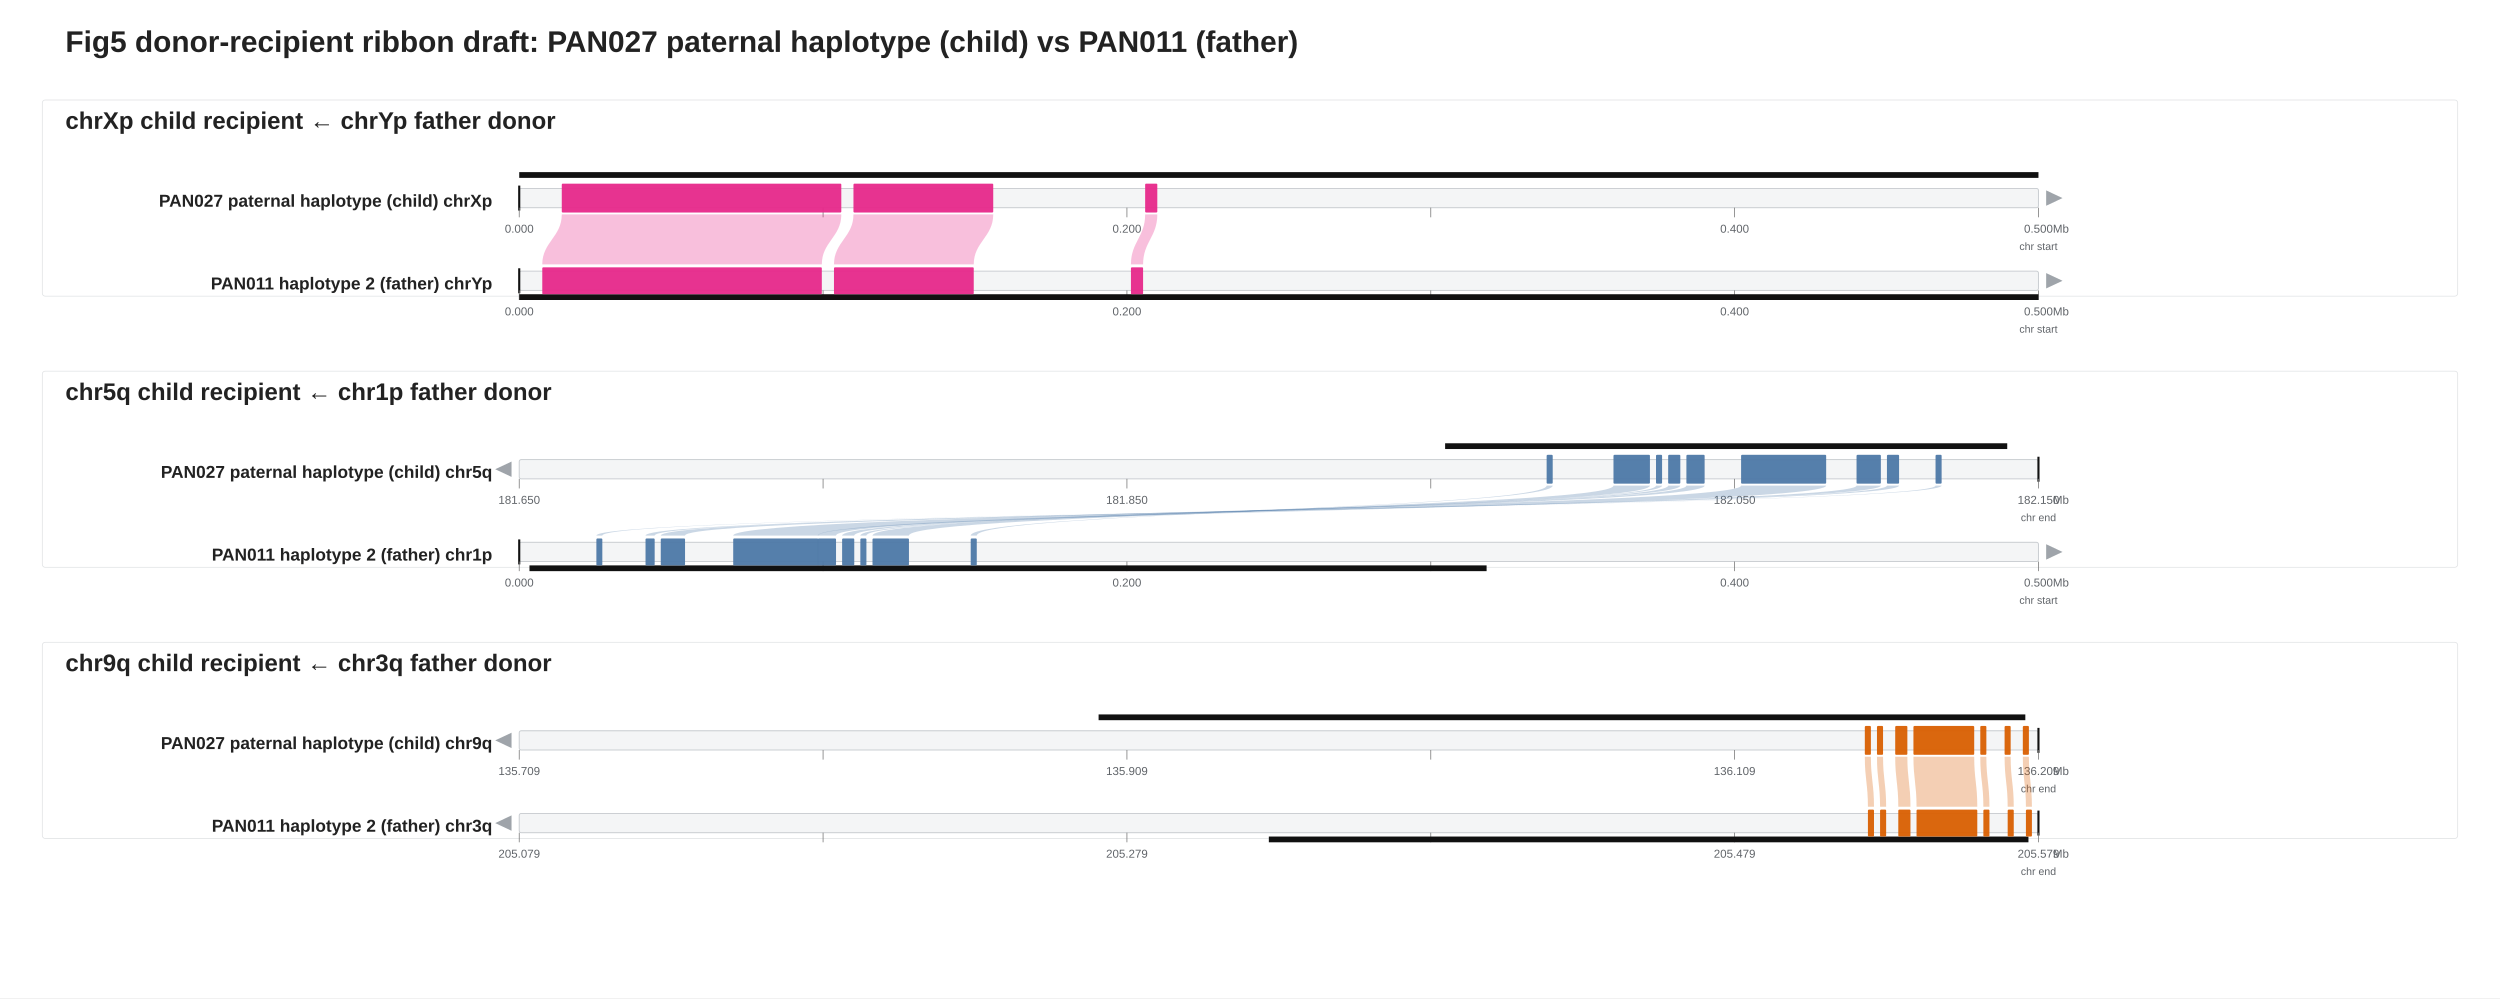
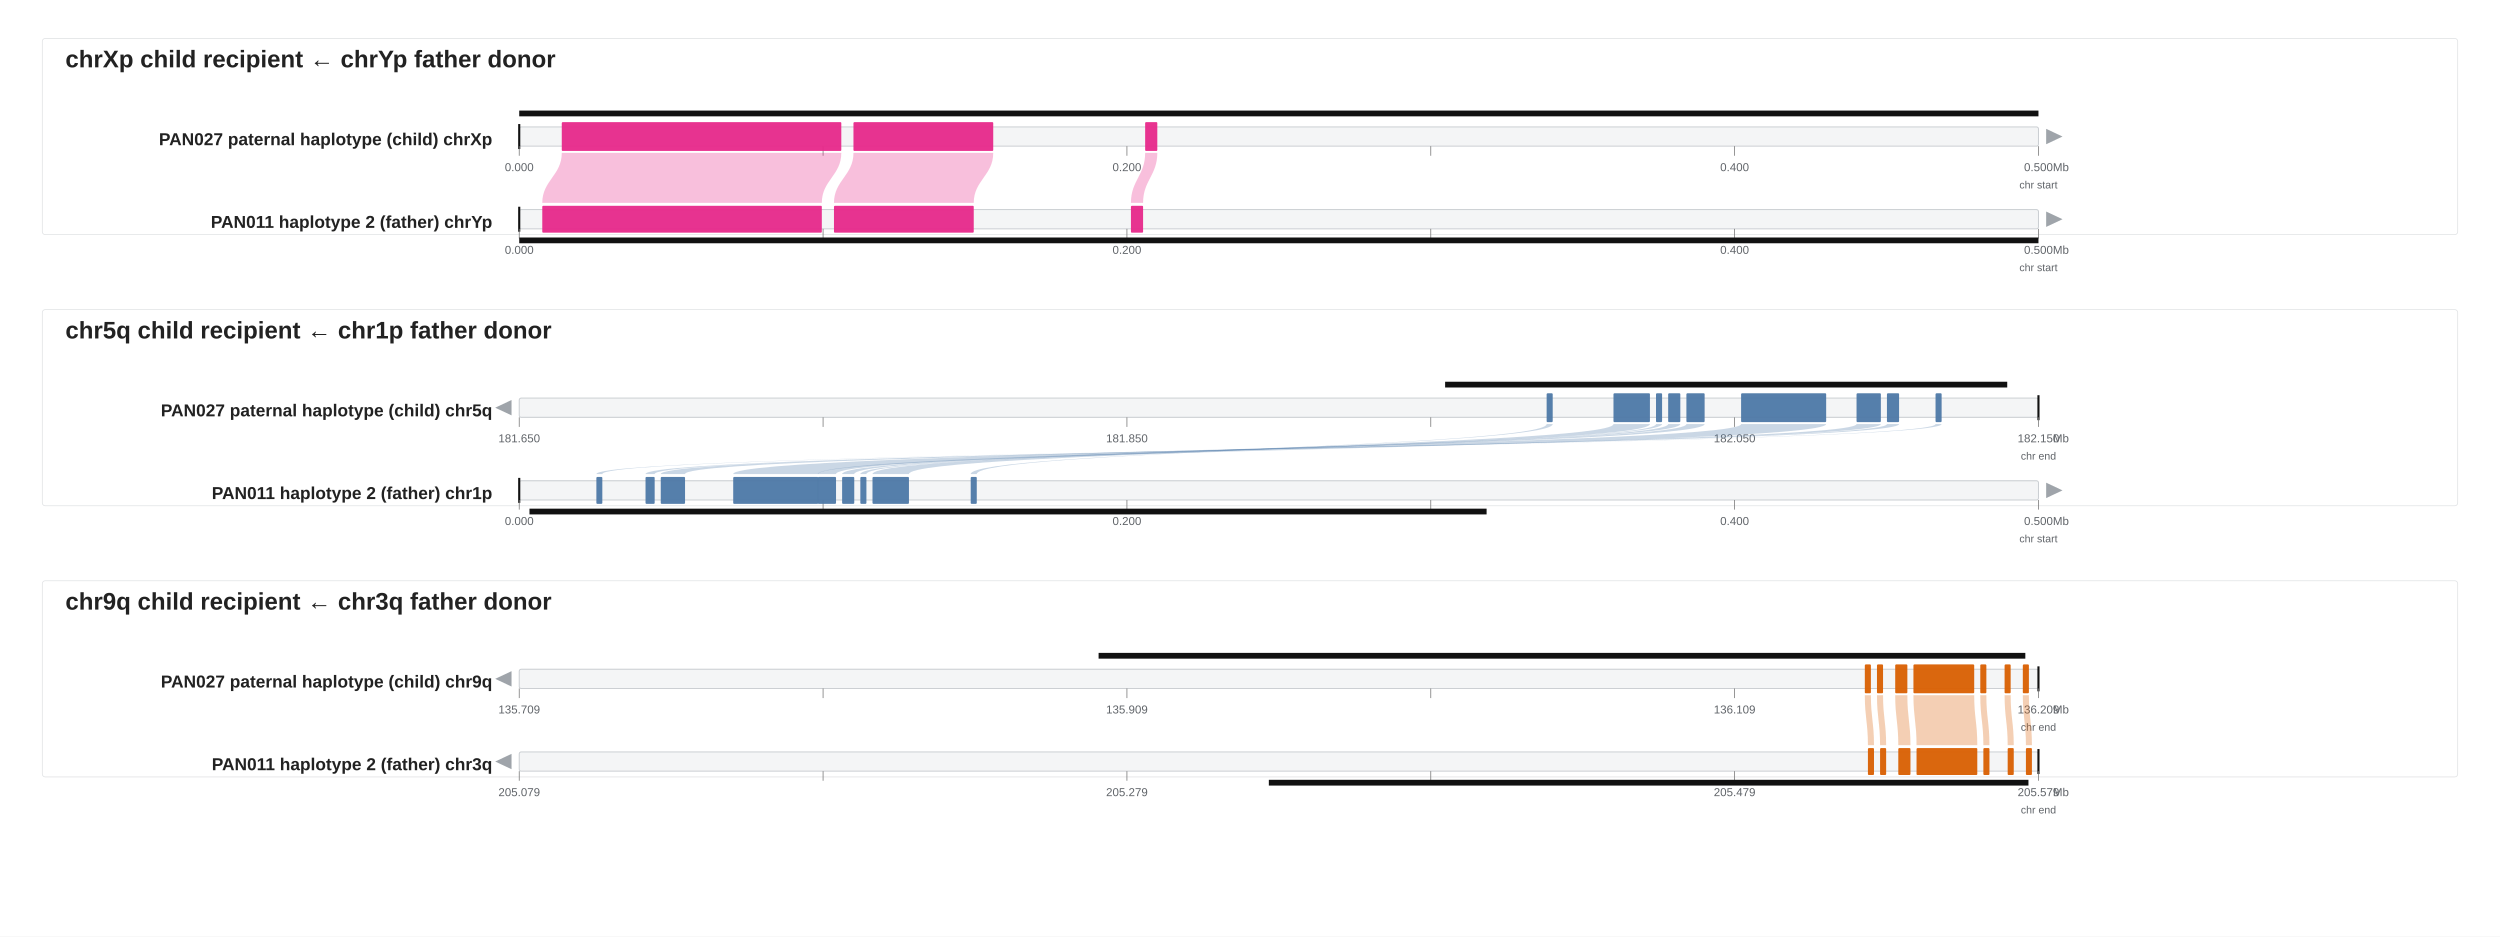
- <svg xmlns="http://www.w3.org/2000/svg" width="2600" height="1038" viewBox="0 0 2600 1038">
+ <svg xmlns="http://www.w3.org/2000/svg" width="2600" height="974" viewBox="0 0 2600 974">
  <rect width="100%" height="100%" fill="white" />
  <style>text{font-family:Arial,Helvetica,sans-serif;dominant-baseline:alphabetic}</style>
-   <text x="68.0" y="54.0" font-size="31.0" font-weight="700" fill="#222222" text-anchor="start">Fig5 donor-recipient ribbon draft: PAN027 paternal haplotype (child) vs PAN011 (father)</text>
-   <rect x="44.00" y="104.00" width="2512.00" height="204.00" rx="3.00" fill="#ffffff" stroke="#e0e2e4" stroke-width="0.80" opacity="1.000" />
-   <text x="68.0" y="134.0" font-size="25.0" font-weight="700" fill="#222222" text-anchor="start">chrXp child recipient ← chrYp father donor</text>
-   <text x="512.0" y="215.0" font-size="18.0" font-weight="700" fill="#222222" text-anchor="end">PAN027 paternal haplotype (child) chrXp</text>
-   <rect x="540.00" y="196.00" width="1580.00" height="20.00" rx="2.00" fill="#f4f5f6" stroke="#c8ccd0" stroke-width="1.00" opacity="1.000" />
-   <line x1="540.00" y1="193.00" x2="540.00" y2="219.00" stroke="#111111" stroke-width="2.20" opacity="1.000" />
-   <polygon points="2128.00,198.00 2128.00,214.00 2145.00,206.00" fill="#9aa0a6" stroke="none" stroke-width="0.00" opacity="0.950" />
-   <line x1="540.00" y1="216.00" x2="540.00" y2="226.00" stroke="#777777" stroke-width="0.80" opacity="1.000" />
-   <text x="540.0" y="242.0" font-size="12.0" font-weight="400" fill="#5f6368" text-anchor="middle">0.000</text>
-   <line x1="856.00" y1="216.00" x2="856.00" y2="226.00" stroke="#777777" stroke-width="0.80" opacity="1.000" />
-   <line x1="1172.00" y1="216.00" x2="1172.00" y2="226.00" stroke="#777777" stroke-width="0.80" opacity="1.000" />
-   <text x="1172.0" y="242.0" font-size="12.0" font-weight="400" fill="#5f6368" text-anchor="middle">0.200</text>
-   <line x1="1488.00" y1="216.00" x2="1488.00" y2="226.00" stroke="#777777" stroke-width="0.80" opacity="1.000" />
-   <line x1="1804.00" y1="216.00" x2="1804.00" y2="226.00" stroke="#777777" stroke-width="0.80" opacity="1.000" />
-   <text x="1804.0" y="242.0" font-size="12.0" font-weight="400" fill="#5f6368" text-anchor="middle">0.400</text>
-   <line x1="2120.00" y1="216.00" x2="2120.00" y2="226.00" stroke="#777777" stroke-width="0.80" opacity="1.000" />
-   <text x="2120.0" y="242.0" font-size="12.0" font-weight="400" fill="#5f6368" text-anchor="middle">0.500</text>
-   <text x="2135.0" y="242.0" font-size="12.0" font-weight="400" fill="#5f6368" text-anchor="start">Mb</text>
-   <text x="2120.0" y="260.0" font-size="11.0" font-weight="400" fill="#5f6368" text-anchor="middle">chr start</text>
-   <rect x="540.00" y="179.00" width="1580.00" height="6.00" rx="0.00" fill="#111111" stroke="none" stroke-width="0.00" opacity="1.000" />
-   <rect x="584.24" y="191.00" width="290.72" height="30.00" rx="1.00" fill="#E7298A" stroke="none" stroke-width="0.00" opacity="0.950" />
-   <rect x="887.60" y="191.00" width="145.36" height="30.00" rx="1.00" fill="#E7298A" stroke="none" stroke-width="0.00" opacity="0.950" />
-   <rect x="1190.96" y="191.00" width="12.64" height="30.00" rx="1.00" fill="#E7298A" stroke="none" stroke-width="0.00" opacity="0.950" />
-   <text x="512.0" y="301.0" font-size="18.0" font-weight="700" fill="#222222" text-anchor="end">PAN011 haplotype 2 (father) chrYp</text>
-   <rect x="540.00" y="282.00" width="1580.00" height="20.00" rx="2.00" fill="#f4f5f6" stroke="#c8ccd0" stroke-width="1.00" opacity="1.000" />
-   <line x1="540.00" y1="279.00" x2="540.00" y2="305.00" stroke="#111111" stroke-width="2.20" opacity="1.000" />
-   <polygon points="2128.00,284.00 2128.00,300.00 2145.00,292.00" fill="#9aa0a6" stroke="none" stroke-width="0.00" opacity="0.950" />
-   <line x1="540.00" y1="302.00" x2="540.00" y2="312.00" stroke="#777777" stroke-width="0.80" opacity="1.000" />
-   <text x="540.0" y="328.0" font-size="12.0" font-weight="400" fill="#5f6368" text-anchor="middle">0.000</text>
-   <line x1="856.00" y1="302.00" x2="856.00" y2="312.00" stroke="#777777" stroke-width="0.80" opacity="1.000" />
-   <line x1="1172.00" y1="302.00" x2="1172.00" y2="312.00" stroke="#777777" stroke-width="0.80" opacity="1.000" />
-   <text x="1172.0" y="328.0" font-size="12.0" font-weight="400" fill="#5f6368" text-anchor="middle">0.200</text>
-   <line x1="1488.00" y1="302.00" x2="1488.00" y2="312.00" stroke="#777777" stroke-width="0.80" opacity="1.000" />
-   <line x1="1804.00" y1="302.00" x2="1804.00" y2="312.00" stroke="#777777" stroke-width="0.80" opacity="1.000" />
-   <text x="1804.0" y="328.0" font-size="12.0" font-weight="400" fill="#5f6368" text-anchor="middle">0.400</text>
-   <line x1="2120.00" y1="302.00" x2="2120.00" y2="312.00" stroke="#777777" stroke-width="0.80" opacity="1.000" />
-   <text x="2120.0" y="328.0" font-size="12.0" font-weight="400" fill="#5f6368" text-anchor="middle">0.500</text>
-   <text x="2135.0" y="328.0" font-size="12.0" font-weight="400" fill="#5f6368" text-anchor="start">Mb</text>
-   <text x="2120.0" y="346.0" font-size="11.0" font-weight="400" fill="#5f6368" text-anchor="middle">chr start</text>
-   <rect x="540.00" y="306.00" width="1580.00" height="6.00" rx="0.00" fill="#111111" stroke="none" stroke-width="0.00" opacity="1.000" />
-   <rect x="563.96" y="278.00" width="290.73" height="28.00" rx="1.00" fill="#E7298A" stroke="none" stroke-width="0.00" opacity="0.950" />
-   <path d="M 584.24 223.00 C 584.24 246.40, 563.96 251.60, 563.96 275.00 L 854.69 275.00 C 854.69 251.60, 874.96 246.40, 874.96 223.00 Z" fill="#E7298A" stroke="none" stroke-width="0.00" opacity="0.300" />
-   <rect x="867.33" y="278.00" width="145.36" height="28.00" rx="1.00" fill="#E7298A" stroke="none" stroke-width="0.00" opacity="0.950" />
-   <path d="M 887.60 223.00 C 887.60 246.40, 867.33 251.60, 867.33 275.00 L 1012.69 275.00 C 1012.69 251.60, 1032.96 246.40, 1032.96 223.00 Z" fill="#E7298A" stroke="none" stroke-width="0.00" opacity="0.300" />
-   <rect x="1176.17" y="278.00" width="12.64" height="28.00" rx="1.00" fill="#E7298A" stroke="none" stroke-width="0.00" opacity="0.950" />
-   <path d="M 1190.96 223.00 C 1190.96 246.40, 1176.17 251.60, 1176.17 275.00 L 1188.81 275.00 C 1188.81 251.60, 1203.60 246.40, 1203.60 223.00 Z" fill="#E7298A" stroke="none" stroke-width="0.00" opacity="0.300" />
-   <rect x="44.00" y="386.00" width="2512.00" height="204.00" rx="3.00" fill="#ffffff" stroke="#e0e2e4" stroke-width="0.80" opacity="1.000" />
-   <text x="68.0" y="416.0" font-size="25.0" font-weight="700" fill="#222222" text-anchor="start">chr5q child recipient ← chr1p father donor</text>
-   <text x="512.0" y="497.0" font-size="18.0" font-weight="700" fill="#222222" text-anchor="end">PAN027 paternal haplotype (child) chr5q</text>
-   <rect x="540.00" y="478.00" width="1580.00" height="20.00" rx="2.00" fill="#f4f5f6" stroke="#c8ccd0" stroke-width="1.00" opacity="1.000" />
-   <line x1="2120.00" y1="475.00" x2="2120.00" y2="501.00" stroke="#111111" stroke-width="2.20" opacity="1.000" />
-   <polygon points="532.00,480.00 532.00,496.00 515.00,488.00" fill="#9aa0a6" stroke="none" stroke-width="0.00" opacity="0.950" />
-   <line x1="540.00" y1="498.00" x2="540.00" y2="508.00" stroke="#777777" stroke-width="0.80" opacity="1.000" />
-   <text x="540.0" y="524.0" font-size="12.0" font-weight="400" fill="#5f6368" text-anchor="middle">181.650</text>
-   <line x1="856.00" y1="498.00" x2="856.00" y2="508.00" stroke="#777777" stroke-width="0.80" opacity="1.000" />
-   <line x1="1172.00" y1="498.00" x2="1172.00" y2="508.00" stroke="#777777" stroke-width="0.80" opacity="1.000" />
-   <text x="1172.0" y="524.0" font-size="12.0" font-weight="400" fill="#5f6368" text-anchor="middle">181.850</text>
-   <line x1="1488.00" y1="498.00" x2="1488.00" y2="508.00" stroke="#777777" stroke-width="0.80" opacity="1.000" />
-   <line x1="1804.00" y1="498.00" x2="1804.00" y2="508.00" stroke="#777777" stroke-width="0.80" opacity="1.000" />
-   <text x="1804.0" y="524.0" font-size="12.0" font-weight="400" fill="#5f6368" text-anchor="middle">182.050</text>
-   <line x1="2120.00" y1="498.00" x2="2120.00" y2="508.00" stroke="#777777" stroke-width="0.80" opacity="1.000" />
-   <text x="2120.0" y="524.0" font-size="12.0" font-weight="400" fill="#5f6368" text-anchor="middle">182.150</text>
-   <text x="2135.0" y="524.0" font-size="12.0" font-weight="400" fill="#5f6368" text-anchor="start">Mb</text>
-   <text x="2120.0" y="542.0" font-size="11.0" font-weight="400" fill="#5f6368" text-anchor="middle">chr end</text>
-   <rect x="1502.92" y="461.00" width="584.60" height="6.00" rx="0.00" fill="#111111" stroke="none" stroke-width="0.00" opacity="1.000" />
-   <rect x="1608.49" y="473.00" width="6.32" height="30.00" rx="1.00" fill="#4E79A7" stroke="none" stroke-width="0.00" opacity="0.950" />
-   <rect x="1678.01" y="473.00" width="37.92" height="30.00" rx="1.00" fill="#4E79A7" stroke="none" stroke-width="0.00" opacity="0.950" />
-   <rect x="1722.25" y="473.00" width="6.32" height="30.00" rx="1.00" fill="#4E79A7" stroke="none" stroke-width="0.00" opacity="0.950" />
-   <rect x="1734.89" y="473.00" width="12.64" height="30.00" rx="1.00" fill="#4E79A7" stroke="none" stroke-width="0.00" opacity="0.950" />
-   <rect x="1753.85" y="473.00" width="18.96" height="30.00" rx="1.00" fill="#4E79A7" stroke="none" stroke-width="0.00" opacity="0.950" />
-   <rect x="1810.73" y="473.00" width="88.48" height="30.00" rx="1.00" fill="#4E79A7" stroke="none" stroke-width="0.00" opacity="0.950" />
-   <rect x="1930.81" y="473.00" width="25.28" height="30.00" rx="1.00" fill="#4E79A7" stroke="none" stroke-width="0.00" opacity="0.950" />
-   <rect x="1962.41" y="473.00" width="12.64" height="30.00" rx="1.00" fill="#4E79A7" stroke="none" stroke-width="0.00" opacity="0.950" />
-   <rect x="2012.97" y="473.00" width="6.32" height="30.00" rx="1.00" fill="#4E79A7" stroke="none" stroke-width="0.00" opacity="0.950" />
-   <text x="512.0" y="583.0" font-size="18.0" font-weight="700" fill="#222222" text-anchor="end">PAN011 haplotype 2 (father) chr1p</text>
-   <rect x="540.00" y="564.00" width="1580.00" height="20.00" rx="2.00" fill="#f4f5f6" stroke="#c8ccd0" stroke-width="1.00" opacity="1.000" />
-   <line x1="540.00" y1="561.00" x2="540.00" y2="587.00" stroke="#111111" stroke-width="2.20" opacity="1.000" />
-   <polygon points="2128.00,566.00 2128.00,582.00 2145.00,574.00" fill="#9aa0a6" stroke="none" stroke-width="0.00" opacity="0.950" />
-   <line x1="540.00" y1="584.00" x2="540.00" y2="594.00" stroke="#777777" stroke-width="0.80" opacity="1.000" />
-   <text x="540.0" y="610.0" font-size="12.0" font-weight="400" fill="#5f6368" text-anchor="middle">0.000</text>
-   <line x1="856.00" y1="584.00" x2="856.00" y2="594.00" stroke="#777777" stroke-width="0.80" opacity="1.000" />
-   <line x1="1172.00" y1="584.00" x2="1172.00" y2="594.00" stroke="#777777" stroke-width="0.80" opacity="1.000" />
-   <text x="1172.0" y="610.0" font-size="12.0" font-weight="400" fill="#5f6368" text-anchor="middle">0.200</text>
-   <line x1="1488.00" y1="584.00" x2="1488.00" y2="594.00" stroke="#777777" stroke-width="0.80" opacity="1.000" />
-   <line x1="1804.00" y1="584.00" x2="1804.00" y2="594.00" stroke="#777777" stroke-width="0.80" opacity="1.000" />
-   <text x="1804.0" y="610.0" font-size="12.0" font-weight="400" fill="#5f6368" text-anchor="middle">0.400</text>
-   <line x1="2120.00" y1="584.00" x2="2120.00" y2="594.00" stroke="#777777" stroke-width="0.80" opacity="1.000" />
-   <text x="2120.0" y="610.0" font-size="12.0" font-weight="400" fill="#5f6368" text-anchor="middle">0.500</text>
-   <text x="2135.0" y="610.0" font-size="12.0" font-weight="400" fill="#5f6368" text-anchor="start">Mb</text>
-   <text x="2120.0" y="628.0" font-size="11.0" font-weight="400" fill="#5f6368" text-anchor="middle">chr start</text>
-   <rect x="550.66" y="588.00" width="995.40" height="6.00" rx="0.00" fill="#111111" stroke="none" stroke-width="0.00" opacity="1.000" />
-   <rect x="620.23" y="560.00" width="6.19" height="28.00" rx="1.00" fill="#4E79A7" stroke="none" stroke-width="0.00" opacity="0.950" />
-   <path d="M 2012.97 505.00 C 2012.97 528.40, 620.23 533.60, 620.23 557.00 L 626.42 557.00 C 626.42 533.60, 2019.29 528.40, 2019.29 505.00 Z" fill="#4E79A7" stroke="none" stroke-width="0.00" opacity="0.300" />
-   <rect x="671.35" y="560.00" width="9.51" height="28.00" rx="1.00" fill="#4E79A7" stroke="none" stroke-width="0.00" opacity="0.950" />
-   <path d="M 1962.41 505.00 C 1962.41 528.40, 671.35 533.60, 671.35 557.00 L 680.86 557.00 C 680.86 533.60, 1975.05 528.40, 1975.05 505.00 Z" fill="#4E79A7" stroke="none" stroke-width="0.00" opacity="0.300" />
-   <rect x="687.18" y="560.00" width="25.27" height="28.00" rx="1.00" fill="#4E79A7" stroke="none" stroke-width="0.00" opacity="0.950" />
-   <path d="M 1930.81 505.00 C 1930.81 528.40, 687.18 533.60, 687.18 557.00 L 712.44 557.00 C 712.44 533.60, 1956.09 528.40, 1956.09 505.00 Z" fill="#4E79A7" stroke="none" stroke-width="0.00" opacity="0.300" />
-   <rect x="762.53" y="560.00" width="88.46" height="28.00" rx="1.00" fill="#4E79A7" stroke="none" stroke-width="0.00" opacity="0.950" />
-   <path d="M 1810.73 505.00 C 1810.73 528.40, 762.53 533.60, 762.53 557.00 L 850.99 557.00 C 850.99 533.60, 1899.21 528.40, 1899.21 505.00 Z" fill="#4E79A7" stroke="none" stroke-width="0.00" opacity="0.300" />
-   <rect x="850.52" y="560.00" width="18.95" height="28.00" rx="1.00" fill="#4E79A7" stroke="none" stroke-width="0.00" opacity="0.950" />
-   <path d="M 1753.85 505.00 C 1753.85 528.40, 850.52 533.60, 850.52 557.00 L 869.47 557.00 C 869.47 533.60, 1772.81 528.40, 1772.81 505.00 Z" fill="#4E79A7" stroke="none" stroke-width="0.00" opacity="0.300" />
-   <rect x="875.79" y="560.00" width="12.64" height="28.00" rx="1.00" fill="#4E79A7" stroke="none" stroke-width="0.00" opacity="0.950" />
-   <path d="M 1734.89 505.00 C 1734.89 528.40, 875.79 533.60, 875.79 557.00 L 888.43 557.00 C 888.43 533.60, 1747.53 528.40, 1747.53 505.00 Z" fill="#4E79A7" stroke="none" stroke-width="0.00" opacity="0.300" />
-   <rect x="894.75" y="560.00" width="6.32" height="28.00" rx="1.00" fill="#4E79A7" stroke="none" stroke-width="0.00" opacity="0.950" />
-   <path d="M 1722.25 505.00 C 1722.25 528.40, 894.75 533.60, 894.75 557.00 L 901.07 557.00 C 901.07 533.60, 1728.57 528.40, 1728.57 505.00 Z" fill="#4E79A7" stroke="none" stroke-width="0.00" opacity="0.300" />
-   <rect x="907.39" y="560.00" width="37.92" height="28.00" rx="1.00" fill="#4E79A7" stroke="none" stroke-width="0.00" opacity="0.950" />
-   <path d="M 1678.01 505.00 C 1678.01 528.40, 907.39 533.60, 907.39 557.00 L 945.32 557.00 C 945.32 533.60, 1715.93 528.40, 1715.93 505.00 Z" fill="#4E79A7" stroke="none" stroke-width="0.00" opacity="0.300" />
-   <rect x="1009.53" y="560.00" width="6.31" height="28.00" rx="1.00" fill="#4E79A7" stroke="none" stroke-width="0.00" opacity="0.950" />
-   <path d="M 1608.49 505.00 C 1608.49 528.40, 1009.53 533.60, 1009.53 557.00 L 1015.84 557.00 C 1015.84 533.60, 1614.81 528.40, 1614.81 505.00 Z" fill="#4E79A7" stroke="none" stroke-width="0.00" opacity="0.300" />
-   <rect x="44.00" y="668.00" width="2512.00" height="204.00" rx="3.00" fill="#ffffff" stroke="#e0e2e4" stroke-width="0.80" opacity="1.000" />
-   <text x="68.0" y="698.0" font-size="25.0" font-weight="700" fill="#222222" text-anchor="start">chr9q child recipient ← chr3q father donor</text>
-   <text x="512.0" y="779.0" font-size="18.0" font-weight="700" fill="#222222" text-anchor="end">PAN027 paternal haplotype (child) chr9q</text>
-   <rect x="540.00" y="760.00" width="1580.00" height="20.00" rx="2.00" fill="#f4f5f6" stroke="#c8ccd0" stroke-width="1.00" opacity="1.000" />
-   <line x1="2120.00" y1="757.00" x2="2120.00" y2="783.00" stroke="#111111" stroke-width="2.20" opacity="1.000" />
-   <polygon points="532.00,762.00 532.00,778.00 515.00,770.00" fill="#9aa0a6" stroke="none" stroke-width="0.00" opacity="0.950" />
-   <line x1="540.00" y1="780.00" x2="540.00" y2="790.00" stroke="#777777" stroke-width="0.80" opacity="1.000" />
-   <text x="540.0" y="806.0" font-size="12.0" font-weight="400" fill="#5f6368" text-anchor="middle">135.709</text>
-   <line x1="856.00" y1="780.00" x2="856.00" y2="790.00" stroke="#777777" stroke-width="0.80" opacity="1.000" />
-   <line x1="1172.00" y1="780.00" x2="1172.00" y2="790.00" stroke="#777777" stroke-width="0.80" opacity="1.000" />
-   <text x="1172.0" y="806.0" font-size="12.0" font-weight="400" fill="#5f6368" text-anchor="middle">135.909</text>
-   <line x1="1488.00" y1="780.00" x2="1488.00" y2="790.00" stroke="#777777" stroke-width="0.80" opacity="1.000" />
-   <line x1="1804.00" y1="780.00" x2="1804.00" y2="790.00" stroke="#777777" stroke-width="0.80" opacity="1.000" />
-   <text x="1804.0" y="806.0" font-size="12.0" font-weight="400" fill="#5f6368" text-anchor="middle">136.109</text>
-   <line x1="2120.00" y1="780.00" x2="2120.00" y2="790.00" stroke="#777777" stroke-width="0.80" opacity="1.000" />
-   <text x="2120.0" y="806.0" font-size="12.0" font-weight="400" fill="#5f6368" text-anchor="middle">136.209</text>
-   <text x="2135.0" y="806.0" font-size="12.0" font-weight="400" fill="#5f6368" text-anchor="start">Mb</text>
-   <text x="2120.0" y="824.0" font-size="11.0" font-weight="400" fill="#5f6368" text-anchor="middle">chr end</text>
-   <rect x="1142.54" y="743.00" width="963.80" height="6.00" rx="0.00" fill="#111111" stroke="none" stroke-width="0.00" opacity="1.000" />
-   <rect x="1939.41" y="755.00" width="6.32" height="30.00" rx="1.00" fill="#D95F02" stroke="none" stroke-width="0.00" opacity="0.950" />
-   <rect x="1952.05" y="755.00" width="6.32" height="30.00" rx="1.00" fill="#D95F02" stroke="none" stroke-width="0.00" opacity="0.950" />
-   <rect x="1971.01" y="755.00" width="12.64" height="30.00" rx="1.00" fill="#D95F02" stroke="none" stroke-width="0.00" opacity="0.950" />
-   <rect x="1989.97" y="755.00" width="63.20" height="30.00" rx="1.00" fill="#D95F02" stroke="none" stroke-width="0.00" opacity="0.950" />
-   <rect x="2059.49" y="755.00" width="6.32" height="30.00" rx="1.00" fill="#D95F02" stroke="none" stroke-width="0.00" opacity="0.950" />
-   <rect x="2084.77" y="755.00" width="6.32" height="30.00" rx="1.00" fill="#D95F02" stroke="none" stroke-width="0.00" opacity="0.950" />
-   <rect x="2103.73" y="755.00" width="6.32" height="30.00" rx="1.00" fill="#D95F02" stroke="none" stroke-width="0.00" opacity="0.950" />
-   <text x="512.0" y="865.0" font-size="18.0" font-weight="700" fill="#222222" text-anchor="end">PAN011 haplotype 2 (father) chr3q</text>
-   <rect x="540.00" y="846.00" width="1580.00" height="20.00" rx="2.00" fill="#f4f5f6" stroke="#c8ccd0" stroke-width="1.00" opacity="1.000" />
-   <line x1="2120.00" y1="843.00" x2="2120.00" y2="869.00" stroke="#111111" stroke-width="2.20" opacity="1.000" />
-   <polygon points="532.00,848.00 532.00,864.00 515.00,856.00" fill="#9aa0a6" stroke="none" stroke-width="0.00" opacity="0.950" />
-   <line x1="540.00" y1="866.00" x2="540.00" y2="876.00" stroke="#777777" stroke-width="0.80" opacity="1.000" />
-   <text x="540.0" y="892.0" font-size="12.0" font-weight="400" fill="#5f6368" text-anchor="middle">205.079</text>
-   <line x1="856.00" y1="866.00" x2="856.00" y2="876.00" stroke="#777777" stroke-width="0.80" opacity="1.000" />
-   <line x1="1172.00" y1="866.00" x2="1172.00" y2="876.00" stroke="#777777" stroke-width="0.80" opacity="1.000" />
-   <text x="1172.0" y="892.0" font-size="12.0" font-weight="400" fill="#5f6368" text-anchor="middle">205.279</text>
-   <line x1="1488.00" y1="866.00" x2="1488.00" y2="876.00" stroke="#777777" stroke-width="0.80" opacity="1.000" />
-   <line x1="1804.00" y1="866.00" x2="1804.00" y2="876.00" stroke="#777777" stroke-width="0.80" opacity="1.000" />
-   <text x="1804.0" y="892.0" font-size="12.0" font-weight="400" fill="#5f6368" text-anchor="middle">205.479</text>
-   <line x1="2120.00" y1="866.00" x2="2120.00" y2="876.00" stroke="#777777" stroke-width="0.80" opacity="1.000" />
-   <text x="2120.0" y="892.0" font-size="12.0" font-weight="400" fill="#5f6368" text-anchor="middle">205.579</text>
-   <text x="2135.0" y="892.0" font-size="12.0" font-weight="400" fill="#5f6368" text-anchor="start">Mb</text>
-   <text x="2120.0" y="910.0" font-size="11.0" font-weight="400" fill="#5f6368" text-anchor="middle">chr end</text>
-   <rect x="1319.59" y="870.00" width="790.00" height="6.00" rx="0.00" fill="#111111" stroke="none" stroke-width="0.00" opacity="1.000" />
-   <rect x="2106.95" y="842.00" width="6.24" height="28.00" rx="1.00" fill="#D95F02" stroke="none" stroke-width="0.00" opacity="0.950" />
-   <path d="M 2103.73 787.00 C 2103.73 810.40, 2106.95 815.60, 2106.95 839.00 L 2113.19 839.00 C 2113.19 815.60, 2110.05 810.40, 2110.05 787.00 Z" fill="#D95F02" stroke="none" stroke-width="0.00" opacity="0.300" />
-   <rect x="2087.98" y="842.00" width="6.32" height="28.00" rx="1.00" fill="#D95F02" stroke="none" stroke-width="0.00" opacity="0.950" />
-   <path d="M 2084.77 787.00 C 2084.77 810.40, 2087.98 815.60, 2087.98 839.00 L 2094.30 839.00 C 2094.30 815.60, 2091.09 810.40, 2091.09 787.00 Z" fill="#D95F02" stroke="none" stroke-width="0.00" opacity="0.300" />
-   <rect x="2062.70" y="842.00" width="6.32" height="28.00" rx="1.00" fill="#D95F02" stroke="none" stroke-width="0.00" opacity="0.950" />
-   <path d="M 2059.49 787.00 C 2059.49 810.40, 2062.70 815.60, 2062.70 839.00 L 2069.02 839.00 C 2069.02 815.60, 2065.81 810.40, 2065.81 787.00 Z" fill="#D95F02" stroke="none" stroke-width="0.00" opacity="0.300" />
-   <rect x="1993.20" y="842.00" width="63.18" height="28.00" rx="1.00" fill="#D95F02" stroke="none" stroke-width="0.00" opacity="0.950" />
-   <path d="M 1989.97 787.00 C 1989.97 810.40, 1993.20 815.60, 1993.20 839.00 L 2056.38 839.00 C 2056.38 815.60, 2053.17 810.40, 2053.17 787.00 Z" fill="#D95F02" stroke="none" stroke-width="0.00" opacity="0.300" />
-   <rect x="1974.23" y="842.00" width="12.65" height="28.00" rx="1.00" fill="#D95F02" stroke="none" stroke-width="0.00" opacity="0.950" />
-   <path d="M 1971.01 787.00 C 1971.01 810.40, 1974.23 815.60, 1974.23 839.00 L 1986.88 839.00 C 1986.88 815.60, 1983.65 810.40, 1983.65 787.00 Z" fill="#D95F02" stroke="none" stroke-width="0.00" opacity="0.300" />
-   <rect x="1955.27" y="842.00" width="6.32" height="28.00" rx="1.00" fill="#D95F02" stroke="none" stroke-width="0.00" opacity="0.950" />
-   <path d="M 1952.05 787.00 C 1952.05 810.40, 1955.27 815.60, 1955.27 839.00 L 1961.59 839.00 C 1961.59 815.60, 1958.37 810.40, 1958.37 787.00 Z" fill="#D95F02" stroke="none" stroke-width="0.00" opacity="0.300" />
-   <rect x="1942.63" y="842.00" width="6.32" height="28.00" rx="1.00" fill="#D95F02" stroke="none" stroke-width="0.00" opacity="0.950" />
-   <path d="M 1939.41 787.00 C 1939.41 810.40, 1942.63 815.60, 1942.63 839.00 L 1948.95 839.00 C 1948.95 815.60, 1945.73 810.40, 1945.73 787.00 Z" fill="#D95F02" stroke="none" stroke-width="0.00" opacity="0.300" />
+   <rect x="44.00" y="40.00" width="2512.00" height="204.00" rx="3.00" fill="#ffffff" stroke="#e0e2e4" stroke-width="0.80" opacity="1.000" />
+   <text x="68.0" y="70.0" font-size="25.0" font-weight="700" fill="#222222" text-anchor="start">chrXp child recipient ← chrYp father donor</text>
+   <text x="512.0" y="151.0" font-size="18.0" font-weight="700" fill="#222222" text-anchor="end">PAN027 paternal haplotype (child) chrXp</text>
+   <rect x="540.00" y="132.00" width="1580.00" height="20.00" rx="2.00" fill="#f4f5f6" stroke="#c8ccd0" stroke-width="1.00" opacity="1.000" />
+   <line x1="540.00" y1="129.00" x2="540.00" y2="155.00" stroke="#111111" stroke-width="2.20" opacity="1.000" />
+   <polygon points="2128.00,134.00 2128.00,150.00 2145.00,142.00" fill="#9aa0a6" stroke="none" stroke-width="0.00" opacity="0.950" />
+   <line x1="540.00" y1="152.00" x2="540.00" y2="162.00" stroke="#777777" stroke-width="0.80" opacity="1.000" />
+   <text x="540.0" y="178.0" font-size="12.0" font-weight="400" fill="#5f6368" text-anchor="middle">0.000</text>
+   <line x1="856.00" y1="152.00" x2="856.00" y2="162.00" stroke="#777777" stroke-width="0.80" opacity="1.000" />
+   <line x1="1172.00" y1="152.00" x2="1172.00" y2="162.00" stroke="#777777" stroke-width="0.80" opacity="1.000" />
+   <text x="1172.0" y="178.0" font-size="12.0" font-weight="400" fill="#5f6368" text-anchor="middle">0.200</text>
+   <line x1="1488.00" y1="152.00" x2="1488.00" y2="162.00" stroke="#777777" stroke-width="0.80" opacity="1.000" />
+   <line x1="1804.00" y1="152.00" x2="1804.00" y2="162.00" stroke="#777777" stroke-width="0.80" opacity="1.000" />
+   <text x="1804.0" y="178.0" font-size="12.0" font-weight="400" fill="#5f6368" text-anchor="middle">0.400</text>
+   <line x1="2120.00" y1="152.00" x2="2120.00" y2="162.00" stroke="#777777" stroke-width="0.80" opacity="1.000" />
+   <text x="2120.0" y="178.0" font-size="12.0" font-weight="400" fill="#5f6368" text-anchor="middle">0.500</text>
+   <text x="2135.0" y="178.0" font-size="12.0" font-weight="400" fill="#5f6368" text-anchor="start">Mb</text>
+   <text x="2120.0" y="196.0" font-size="11.0" font-weight="400" fill="#5f6368" text-anchor="middle">chr start</text>
+   <rect x="540.00" y="115.00" width="1580.00" height="6.00" rx="0.00" fill="#111111" stroke="none" stroke-width="0.00" opacity="1.000" />
+   <rect x="584.24" y="127.00" width="290.72" height="30.00" rx="1.00" fill="#E7298A" stroke="none" stroke-width="0.00" opacity="0.950" />
+   <rect x="887.60" y="127.00" width="145.36" height="30.00" rx="1.00" fill="#E7298A" stroke="none" stroke-width="0.00" opacity="0.950" />
+   <rect x="1190.96" y="127.00" width="12.64" height="30.00" rx="1.00" fill="#E7298A" stroke="none" stroke-width="0.00" opacity="0.950" />
+   <text x="512.0" y="237.0" font-size="18.0" font-weight="700" fill="#222222" text-anchor="end">PAN011 haplotype 2 (father) chrYp</text>
+   <rect x="540.00" y="218.00" width="1580.00" height="20.00" rx="2.00" fill="#f4f5f6" stroke="#c8ccd0" stroke-width="1.00" opacity="1.000" />
+   <line x1="540.00" y1="215.00" x2="540.00" y2="241.00" stroke="#111111" stroke-width="2.20" opacity="1.000" />
+   <polygon points="2128.00,220.00 2128.00,236.00 2145.00,228.00" fill="#9aa0a6" stroke="none" stroke-width="0.00" opacity="0.950" />
+   <line x1="540.00" y1="238.00" x2="540.00" y2="248.00" stroke="#777777" stroke-width="0.80" opacity="1.000" />
+   <text x="540.0" y="264.0" font-size="12.0" font-weight="400" fill="#5f6368" text-anchor="middle">0.000</text>
+   <line x1="856.00" y1="238.00" x2="856.00" y2="248.00" stroke="#777777" stroke-width="0.80" opacity="1.000" />
+   <line x1="1172.00" y1="238.00" x2="1172.00" y2="248.00" stroke="#777777" stroke-width="0.80" opacity="1.000" />
+   <text x="1172.0" y="264.0" font-size="12.0" font-weight="400" fill="#5f6368" text-anchor="middle">0.200</text>
+   <line x1="1488.00" y1="238.00" x2="1488.00" y2="248.00" stroke="#777777" stroke-width="0.80" opacity="1.000" />
+   <line x1="1804.00" y1="238.00" x2="1804.00" y2="248.00" stroke="#777777" stroke-width="0.80" opacity="1.000" />
+   <text x="1804.0" y="264.0" font-size="12.0" font-weight="400" fill="#5f6368" text-anchor="middle">0.400</text>
+   <line x1="2120.00" y1="238.00" x2="2120.00" y2="248.00" stroke="#777777" stroke-width="0.80" opacity="1.000" />
+   <text x="2120.0" y="264.0" font-size="12.0" font-weight="400" fill="#5f6368" text-anchor="middle">0.500</text>
+   <text x="2135.0" y="264.0" font-size="12.0" font-weight="400" fill="#5f6368" text-anchor="start">Mb</text>
+   <text x="2120.0" y="282.0" font-size="11.0" font-weight="400" fill="#5f6368" text-anchor="middle">chr start</text>
+   <rect x="540.00" y="247.00" width="1580.00" height="6.00" rx="0.00" fill="#111111" stroke="none" stroke-width="0.00" opacity="1.000" />
+   <rect x="563.96" y="214.00" width="290.73" height="28.00" rx="1.00" fill="#E7298A" stroke="none" stroke-width="0.00" opacity="0.950" />
+   <path d="M 584.24 159.00 C 584.24 182.40, 563.96 187.60, 563.96 211.00 L 854.69 211.00 C 854.69 187.60, 874.96 182.40, 874.96 159.00 Z" fill="#E7298A" stroke="none" stroke-width="0.00" opacity="0.300" />
+   <rect x="867.33" y="214.00" width="145.36" height="28.00" rx="1.00" fill="#E7298A" stroke="none" stroke-width="0.00" opacity="0.950" />
+   <path d="M 887.60 159.00 C 887.60 182.40, 867.33 187.60, 867.33 211.00 L 1012.69 211.00 C 1012.69 187.60, 1032.96 182.40, 1032.96 159.00 Z" fill="#E7298A" stroke="none" stroke-width="0.00" opacity="0.300" />
+   <rect x="1176.17" y="214.00" width="12.64" height="28.00" rx="1.00" fill="#E7298A" stroke="none" stroke-width="0.00" opacity="0.950" />
+   <path d="M 1190.96 159.00 C 1190.96 182.40, 1176.17 187.60, 1176.17 211.00 L 1188.81 211.00 C 1188.81 187.60, 1203.60 182.40, 1203.60 159.00 Z" fill="#E7298A" stroke="none" stroke-width="0.00" opacity="0.300" />
+   <rect x="44.00" y="322.00" width="2512.00" height="204.00" rx="3.00" fill="#ffffff" stroke="#e0e2e4" stroke-width="0.80" opacity="1.000" />
+   <text x="68.0" y="352.0" font-size="25.0" font-weight="700" fill="#222222" text-anchor="start">chr5q child recipient ← chr1p father donor</text>
+   <text x="512.0" y="433.0" font-size="18.0" font-weight="700" fill="#222222" text-anchor="end">PAN027 paternal haplotype (child) chr5q</text>
+   <rect x="540.00" y="414.00" width="1580.00" height="20.00" rx="2.00" fill="#f4f5f6" stroke="#c8ccd0" stroke-width="1.00" opacity="1.000" />
+   <line x1="2120.00" y1="411.00" x2="2120.00" y2="437.00" stroke="#111111" stroke-width="2.20" opacity="1.000" />
+   <polygon points="532.00,416.00 532.00,432.00 515.00,424.00" fill="#9aa0a6" stroke="none" stroke-width="0.00" opacity="0.950" />
+   <line x1="540.00" y1="434.00" x2="540.00" y2="444.00" stroke="#777777" stroke-width="0.80" opacity="1.000" />
+   <text x="540.0" y="460.0" font-size="12.0" font-weight="400" fill="#5f6368" text-anchor="middle">181.650</text>
+   <line x1="856.00" y1="434.00" x2="856.00" y2="444.00" stroke="#777777" stroke-width="0.80" opacity="1.000" />
+   <line x1="1172.00" y1="434.00" x2="1172.00" y2="444.00" stroke="#777777" stroke-width="0.80" opacity="1.000" />
+   <text x="1172.0" y="460.0" font-size="12.0" font-weight="400" fill="#5f6368" text-anchor="middle">181.850</text>
+   <line x1="1488.00" y1="434.00" x2="1488.00" y2="444.00" stroke="#777777" stroke-width="0.80" opacity="1.000" />
+   <line x1="1804.00" y1="434.00" x2="1804.00" y2="444.00" stroke="#777777" stroke-width="0.80" opacity="1.000" />
+   <text x="1804.0" y="460.0" font-size="12.0" font-weight="400" fill="#5f6368" text-anchor="middle">182.050</text>
+   <line x1="2120.00" y1="434.00" x2="2120.00" y2="444.00" stroke="#777777" stroke-width="0.80" opacity="1.000" />
+   <text x="2120.0" y="460.0" font-size="12.0" font-weight="400" fill="#5f6368" text-anchor="middle">182.150</text>
+   <text x="2135.0" y="460.0" font-size="12.0" font-weight="400" fill="#5f6368" text-anchor="start">Mb</text>
+   <text x="2120.0" y="478.0" font-size="11.0" font-weight="400" fill="#5f6368" text-anchor="middle">chr end</text>
+   <rect x="1502.92" y="397.00" width="584.60" height="6.00" rx="0.00" fill="#111111" stroke="none" stroke-width="0.00" opacity="1.000" />
+   <rect x="1608.49" y="409.00" width="6.32" height="30.00" rx="1.00" fill="#4E79A7" stroke="none" stroke-width="0.00" opacity="0.950" />
+   <rect x="1678.01" y="409.00" width="37.92" height="30.00" rx="1.00" fill="#4E79A7" stroke="none" stroke-width="0.00" opacity="0.950" />
+   <rect x="1722.25" y="409.00" width="6.32" height="30.00" rx="1.00" fill="#4E79A7" stroke="none" stroke-width="0.00" opacity="0.950" />
+   <rect x="1734.89" y="409.00" width="12.64" height="30.00" rx="1.00" fill="#4E79A7" stroke="none" stroke-width="0.00" opacity="0.950" />
+   <rect x="1753.85" y="409.00" width="18.96" height="30.00" rx="1.00" fill="#4E79A7" stroke="none" stroke-width="0.00" opacity="0.950" />
+   <rect x="1810.73" y="409.00" width="88.48" height="30.00" rx="1.00" fill="#4E79A7" stroke="none" stroke-width="0.00" opacity="0.950" />
+   <rect x="1930.81" y="409.00" width="25.28" height="30.00" rx="1.00" fill="#4E79A7" stroke="none" stroke-width="0.00" opacity="0.950" />
+   <rect x="1962.41" y="409.00" width="12.64" height="30.00" rx="1.00" fill="#4E79A7" stroke="none" stroke-width="0.00" opacity="0.950" />
+   <rect x="2012.97" y="409.00" width="6.32" height="30.00" rx="1.00" fill="#4E79A7" stroke="none" stroke-width="0.00" opacity="0.950" />
+   <text x="512.0" y="519.0" font-size="18.0" font-weight="700" fill="#222222" text-anchor="end">PAN011 haplotype 2 (father) chr1p</text>
+   <rect x="540.00" y="500.00" width="1580.00" height="20.00" rx="2.00" fill="#f4f5f6" stroke="#c8ccd0" stroke-width="1.00" opacity="1.000" />
+   <line x1="540.00" y1="497.00" x2="540.00" y2="523.00" stroke="#111111" stroke-width="2.20" opacity="1.000" />
+   <polygon points="2128.00,502.00 2128.00,518.00 2145.00,510.00" fill="#9aa0a6" stroke="none" stroke-width="0.00" opacity="0.950" />
+   <line x1="540.00" y1="520.00" x2="540.00" y2="530.00" stroke="#777777" stroke-width="0.80" opacity="1.000" />
+   <text x="540.0" y="546.0" font-size="12.0" font-weight="400" fill="#5f6368" text-anchor="middle">0.000</text>
+   <line x1="856.00" y1="520.00" x2="856.00" y2="530.00" stroke="#777777" stroke-width="0.80" opacity="1.000" />
+   <line x1="1172.00" y1="520.00" x2="1172.00" y2="530.00" stroke="#777777" stroke-width="0.80" opacity="1.000" />
+   <text x="1172.0" y="546.0" font-size="12.0" font-weight="400" fill="#5f6368" text-anchor="middle">0.200</text>
+   <line x1="1488.00" y1="520.00" x2="1488.00" y2="530.00" stroke="#777777" stroke-width="0.80" opacity="1.000" />
+   <line x1="1804.00" y1="520.00" x2="1804.00" y2="530.00" stroke="#777777" stroke-width="0.80" opacity="1.000" />
+   <text x="1804.0" y="546.0" font-size="12.0" font-weight="400" fill="#5f6368" text-anchor="middle">0.400</text>
+   <line x1="2120.00" y1="520.00" x2="2120.00" y2="530.00" stroke="#777777" stroke-width="0.80" opacity="1.000" />
+   <text x="2120.0" y="546.0" font-size="12.0" font-weight="400" fill="#5f6368" text-anchor="middle">0.500</text>
+   <text x="2135.0" y="546.0" font-size="12.0" font-weight="400" fill="#5f6368" text-anchor="start">Mb</text>
+   <text x="2120.0" y="564.0" font-size="11.0" font-weight="400" fill="#5f6368" text-anchor="middle">chr start</text>
+   <rect x="550.66" y="529.00" width="995.40" height="6.00" rx="0.00" fill="#111111" stroke="none" stroke-width="0.00" opacity="1.000" />
+   <rect x="620.23" y="496.00" width="6.19" height="28.00" rx="1.00" fill="#4E79A7" stroke="none" stroke-width="0.00" opacity="0.950" />
+   <path d="M 2012.97 441.00 C 2012.97 464.40, 620.23 469.60, 620.23 493.00 L 626.42 493.00 C 626.42 469.60, 2019.29 464.40, 2019.29 441.00 Z" fill="#4E79A7" stroke="none" stroke-width="0.00" opacity="0.300" />
+   <rect x="671.35" y="496.00" width="9.51" height="28.00" rx="1.00" fill="#4E79A7" stroke="none" stroke-width="0.00" opacity="0.950" />
+   <path d="M 1962.41 441.00 C 1962.41 464.40, 671.35 469.60, 671.35 493.00 L 680.86 493.00 C 680.86 469.60, 1975.05 464.40, 1975.05 441.00 Z" fill="#4E79A7" stroke="none" stroke-width="0.00" opacity="0.300" />
+   <rect x="687.18" y="496.00" width="25.27" height="28.00" rx="1.00" fill="#4E79A7" stroke="none" stroke-width="0.00" opacity="0.950" />
+   <path d="M 1930.81 441.00 C 1930.81 464.40, 687.18 469.60, 687.18 493.00 L 712.44 493.00 C 712.44 469.60, 1956.09 464.40, 1956.09 441.00 Z" fill="#4E79A7" stroke="none" stroke-width="0.00" opacity="0.300" />
+   <rect x="762.53" y="496.00" width="88.46" height="28.00" rx="1.00" fill="#4E79A7" stroke="none" stroke-width="0.00" opacity="0.950" />
+   <path d="M 1810.73 441.00 C 1810.73 464.40, 762.53 469.60, 762.53 493.00 L 850.99 493.00 C 850.99 469.60, 1899.21 464.40, 1899.21 441.00 Z" fill="#4E79A7" stroke="none" stroke-width="0.00" opacity="0.300" />
+   <rect x="850.52" y="496.00" width="18.95" height="28.00" rx="1.00" fill="#4E79A7" stroke="none" stroke-width="0.00" opacity="0.950" />
+   <path d="M 1753.85 441.00 C 1753.85 464.40, 850.52 469.60, 850.52 493.00 L 869.47 493.00 C 869.47 469.60, 1772.81 464.40, 1772.81 441.00 Z" fill="#4E79A7" stroke="none" stroke-width="0.00" opacity="0.300" />
+   <rect x="875.79" y="496.00" width="12.64" height="28.00" rx="1.00" fill="#4E79A7" stroke="none" stroke-width="0.00" opacity="0.950" />
+   <path d="M 1734.89 441.00 C 1734.89 464.40, 875.79 469.60, 875.79 493.00 L 888.43 493.00 C 888.43 469.60, 1747.53 464.40, 1747.53 441.00 Z" fill="#4E79A7" stroke="none" stroke-width="0.00" opacity="0.300" />
+   <rect x="894.75" y="496.00" width="6.32" height="28.00" rx="1.00" fill="#4E79A7" stroke="none" stroke-width="0.00" opacity="0.950" />
+   <path d="M 1722.25 441.00 C 1722.25 464.40, 894.75 469.60, 894.75 493.00 L 901.07 493.00 C 901.07 469.60, 1728.57 464.40, 1728.57 441.00 Z" fill="#4E79A7" stroke="none" stroke-width="0.00" opacity="0.300" />
+   <rect x="907.39" y="496.00" width="37.92" height="28.00" rx="1.00" fill="#4E79A7" stroke="none" stroke-width="0.00" opacity="0.950" />
+   <path d="M 1678.01 441.00 C 1678.01 464.40, 907.39 469.60, 907.39 493.00 L 945.32 493.00 C 945.32 469.60, 1715.93 464.40, 1715.93 441.00 Z" fill="#4E79A7" stroke="none" stroke-width="0.00" opacity="0.300" />
+   <rect x="1009.53" y="496.00" width="6.31" height="28.00" rx="1.00" fill="#4E79A7" stroke="none" stroke-width="0.00" opacity="0.950" />
+   <path d="M 1608.49 441.00 C 1608.49 464.40, 1009.53 469.60, 1009.53 493.00 L 1015.84 493.00 C 1015.84 469.60, 1614.81 464.40, 1614.81 441.00 Z" fill="#4E79A7" stroke="none" stroke-width="0.00" opacity="0.300" />
+   <rect x="44.00" y="604.00" width="2512.00" height="204.00" rx="3.00" fill="#ffffff" stroke="#e0e2e4" stroke-width="0.80" opacity="1.000" />
+   <text x="68.0" y="634.0" font-size="25.0" font-weight="700" fill="#222222" text-anchor="start">chr9q child recipient ← chr3q father donor</text>
+   <text x="512.0" y="715.0" font-size="18.0" font-weight="700" fill="#222222" text-anchor="end">PAN027 paternal haplotype (child) chr9q</text>
+   <rect x="540.00" y="696.00" width="1580.00" height="20.00" rx="2.00" fill="#f4f5f6" stroke="#c8ccd0" stroke-width="1.00" opacity="1.000" />
+   <line x1="2120.00" y1="693.00" x2="2120.00" y2="719.00" stroke="#111111" stroke-width="2.20" opacity="1.000" />
+   <polygon points="532.00,698.00 532.00,714.00 515.00,706.00" fill="#9aa0a6" stroke="none" stroke-width="0.00" opacity="0.950" />
+   <line x1="540.00" y1="716.00" x2="540.00" y2="726.00" stroke="#777777" stroke-width="0.80" opacity="1.000" />
+   <text x="540.0" y="742.0" font-size="12.0" font-weight="400" fill="#5f6368" text-anchor="middle">135.709</text>
+   <line x1="856.00" y1="716.00" x2="856.00" y2="726.00" stroke="#777777" stroke-width="0.80" opacity="1.000" />
+   <line x1="1172.00" y1="716.00" x2="1172.00" y2="726.00" stroke="#777777" stroke-width="0.80" opacity="1.000" />
+   <text x="1172.0" y="742.0" font-size="12.0" font-weight="400" fill="#5f6368" text-anchor="middle">135.909</text>
+   <line x1="1488.00" y1="716.00" x2="1488.00" y2="726.00" stroke="#777777" stroke-width="0.80" opacity="1.000" />
+   <line x1="1804.00" y1="716.00" x2="1804.00" y2="726.00" stroke="#777777" stroke-width="0.80" opacity="1.000" />
+   <text x="1804.0" y="742.0" font-size="12.0" font-weight="400" fill="#5f6368" text-anchor="middle">136.109</text>
+   <line x1="2120.00" y1="716.00" x2="2120.00" y2="726.00" stroke="#777777" stroke-width="0.80" opacity="1.000" />
+   <text x="2120.0" y="742.0" font-size="12.0" font-weight="400" fill="#5f6368" text-anchor="middle">136.209</text>
+   <text x="2135.0" y="742.0" font-size="12.0" font-weight="400" fill="#5f6368" text-anchor="start">Mb</text>
+   <text x="2120.0" y="760.0" font-size="11.0" font-weight="400" fill="#5f6368" text-anchor="middle">chr end</text>
+   <rect x="1142.54" y="679.00" width="963.80" height="6.00" rx="0.00" fill="#111111" stroke="none" stroke-width="0.00" opacity="1.000" />
+   <rect x="1939.41" y="691.00" width="6.32" height="30.00" rx="1.00" fill="#D95F02" stroke="none" stroke-width="0.00" opacity="0.950" />
+   <rect x="1952.05" y="691.00" width="6.32" height="30.00" rx="1.00" fill="#D95F02" stroke="none" stroke-width="0.00" opacity="0.950" />
+   <rect x="1971.01" y="691.00" width="12.64" height="30.00" rx="1.00" fill="#D95F02" stroke="none" stroke-width="0.00" opacity="0.950" />
+   <rect x="1989.97" y="691.00" width="63.20" height="30.00" rx="1.00" fill="#D95F02" stroke="none" stroke-width="0.00" opacity="0.950" />
+   <rect x="2059.49" y="691.00" width="6.32" height="30.00" rx="1.00" fill="#D95F02" stroke="none" stroke-width="0.00" opacity="0.950" />
+   <rect x="2084.77" y="691.00" width="6.32" height="30.00" rx="1.00" fill="#D95F02" stroke="none" stroke-width="0.00" opacity="0.950" />
+   <rect x="2103.73" y="691.00" width="6.32" height="30.00" rx="1.00" fill="#D95F02" stroke="none" stroke-width="0.00" opacity="0.950" />
+   <text x="512.0" y="801.0" font-size="18.0" font-weight="700" fill="#222222" text-anchor="end">PAN011 haplotype 2 (father) chr3q</text>
+   <rect x="540.00" y="782.00" width="1580.00" height="20.00" rx="2.00" fill="#f4f5f6" stroke="#c8ccd0" stroke-width="1.00" opacity="1.000" />
+   <line x1="2120.00" y1="779.00" x2="2120.00" y2="805.00" stroke="#111111" stroke-width="2.20" opacity="1.000" />
+   <polygon points="532.00,784.00 532.00,800.00 515.00,792.00" fill="#9aa0a6" stroke="none" stroke-width="0.00" opacity="0.950" />
+   <line x1="540.00" y1="802.00" x2="540.00" y2="812.00" stroke="#777777" stroke-width="0.80" opacity="1.000" />
+   <text x="540.0" y="828.0" font-size="12.0" font-weight="400" fill="#5f6368" text-anchor="middle">205.079</text>
+   <line x1="856.00" y1="802.00" x2="856.00" y2="812.00" stroke="#777777" stroke-width="0.80" opacity="1.000" />
+   <line x1="1172.00" y1="802.00" x2="1172.00" y2="812.00" stroke="#777777" stroke-width="0.80" opacity="1.000" />
+   <text x="1172.0" y="828.0" font-size="12.0" font-weight="400" fill="#5f6368" text-anchor="middle">205.279</text>
+   <line x1="1488.00" y1="802.00" x2="1488.00" y2="812.00" stroke="#777777" stroke-width="0.80" opacity="1.000" />
+   <line x1="1804.00" y1="802.00" x2="1804.00" y2="812.00" stroke="#777777" stroke-width="0.80" opacity="1.000" />
+   <text x="1804.0" y="828.0" font-size="12.0" font-weight="400" fill="#5f6368" text-anchor="middle">205.479</text>
+   <line x1="2120.00" y1="802.00" x2="2120.00" y2="812.00" stroke="#777777" stroke-width="0.80" opacity="1.000" />
+   <text x="2120.0" y="828.0" font-size="12.0" font-weight="400" fill="#5f6368" text-anchor="middle">205.579</text>
+   <text x="2135.0" y="828.0" font-size="12.0" font-weight="400" fill="#5f6368" text-anchor="start">Mb</text>
+   <text x="2120.0" y="846.0" font-size="11.0" font-weight="400" fill="#5f6368" text-anchor="middle">chr end</text>
+   <rect x="1319.59" y="811.00" width="790.00" height="6.00" rx="0.00" fill="#111111" stroke="none" stroke-width="0.00" opacity="1.000" />
+   <rect x="2106.95" y="778.00" width="6.24" height="28.00" rx="1.00" fill="#D95F02" stroke="none" stroke-width="0.00" opacity="0.950" />
+   <path d="M 2103.73 723.00 C 2103.73 746.40, 2106.95 751.60, 2106.95 775.00 L 2113.19 775.00 C 2113.19 751.60, 2110.05 746.40, 2110.05 723.00 Z" fill="#D95F02" stroke="none" stroke-width="0.00" opacity="0.300" />
+   <rect x="2087.98" y="778.00" width="6.32" height="28.00" rx="1.00" fill="#D95F02" stroke="none" stroke-width="0.00" opacity="0.950" />
+   <path d="M 2084.77 723.00 C 2084.77 746.40, 2087.98 751.60, 2087.98 775.00 L 2094.30 775.00 C 2094.30 751.60, 2091.09 746.40, 2091.09 723.00 Z" fill="#D95F02" stroke="none" stroke-width="0.00" opacity="0.300" />
+   <rect x="2062.70" y="778.00" width="6.32" height="28.00" rx="1.00" fill="#D95F02" stroke="none" stroke-width="0.00" opacity="0.950" />
+   <path d="M 2059.49 723.00 C 2059.49 746.40, 2062.70 751.60, 2062.70 775.00 L 2069.02 775.00 C 2069.02 751.60, 2065.81 746.40, 2065.81 723.00 Z" fill="#D95F02" stroke="none" stroke-width="0.00" opacity="0.300" />
+   <rect x="1993.20" y="778.00" width="63.18" height="28.00" rx="1.00" fill="#D95F02" stroke="none" stroke-width="0.00" opacity="0.950" />
+   <path d="M 1989.97 723.00 C 1989.97 746.40, 1993.20 751.60, 1993.20 775.00 L 2056.38 775.00 C 2056.38 751.60, 2053.17 746.40, 2053.17 723.00 Z" fill="#D95F02" stroke="none" stroke-width="0.00" opacity="0.300" />
+   <rect x="1974.23" y="778.00" width="12.65" height="28.00" rx="1.00" fill="#D95F02" stroke="none" stroke-width="0.00" opacity="0.950" />
+   <path d="M 1971.01 723.00 C 1971.01 746.40, 1974.23 751.60, 1974.23 775.00 L 1986.88 775.00 C 1986.88 751.60, 1983.65 746.40, 1983.65 723.00 Z" fill="#D95F02" stroke="none" stroke-width="0.00" opacity="0.300" />
+   <rect x="1955.27" y="778.00" width="6.32" height="28.00" rx="1.00" fill="#D95F02" stroke="none" stroke-width="0.00" opacity="0.950" />
+   <path d="M 1952.05 723.00 C 1952.05 746.40, 1955.27 751.60, 1955.27 775.00 L 1961.59 775.00 C 1961.59 751.60, 1958.37 746.40, 1958.37 723.00 Z" fill="#D95F02" stroke="none" stroke-width="0.00" opacity="0.300" />
+   <rect x="1942.63" y="778.00" width="6.32" height="28.00" rx="1.00" fill="#D95F02" stroke="none" stroke-width="0.00" opacity="0.950" />
+   <path d="M 1939.41 723.00 C 1939.41 746.40, 1942.63 751.60, 1942.63 775.00 L 1948.95 775.00 C 1948.95 751.60, 1945.73 746.40, 1945.73 723.00 Z" fill="#D95F02" stroke="none" stroke-width="0.00" opacity="0.300" />
</svg>
